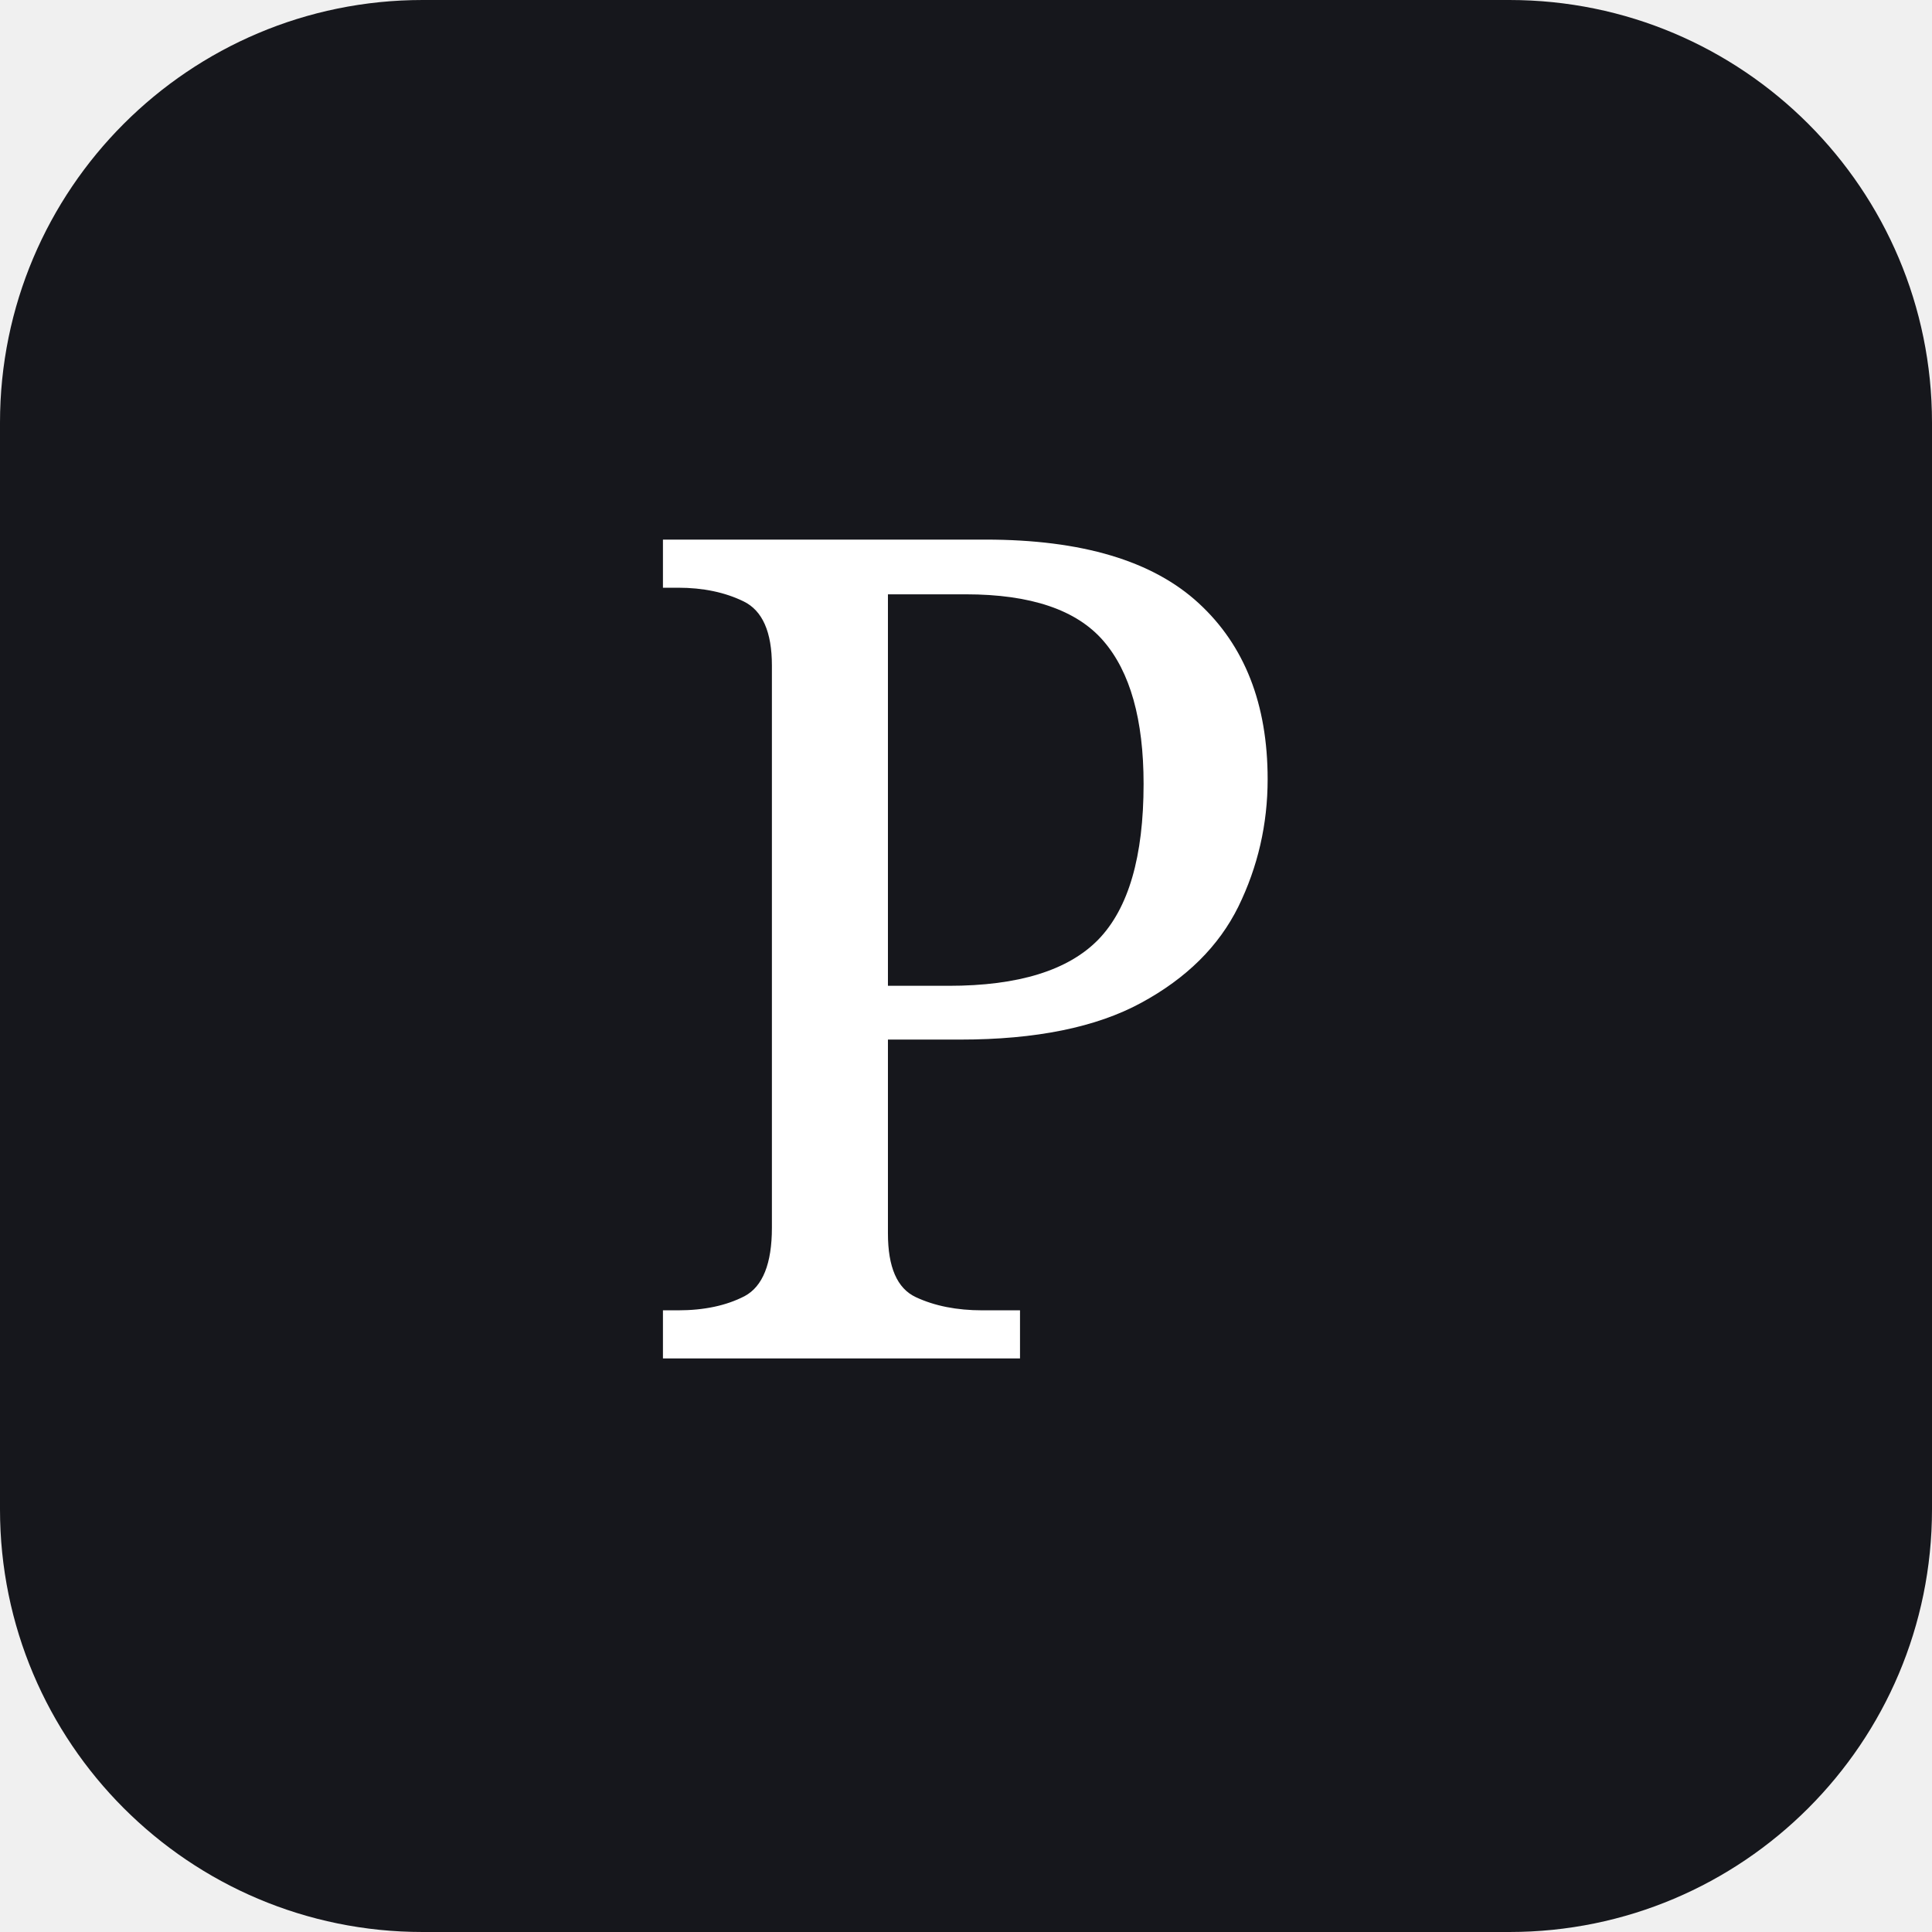
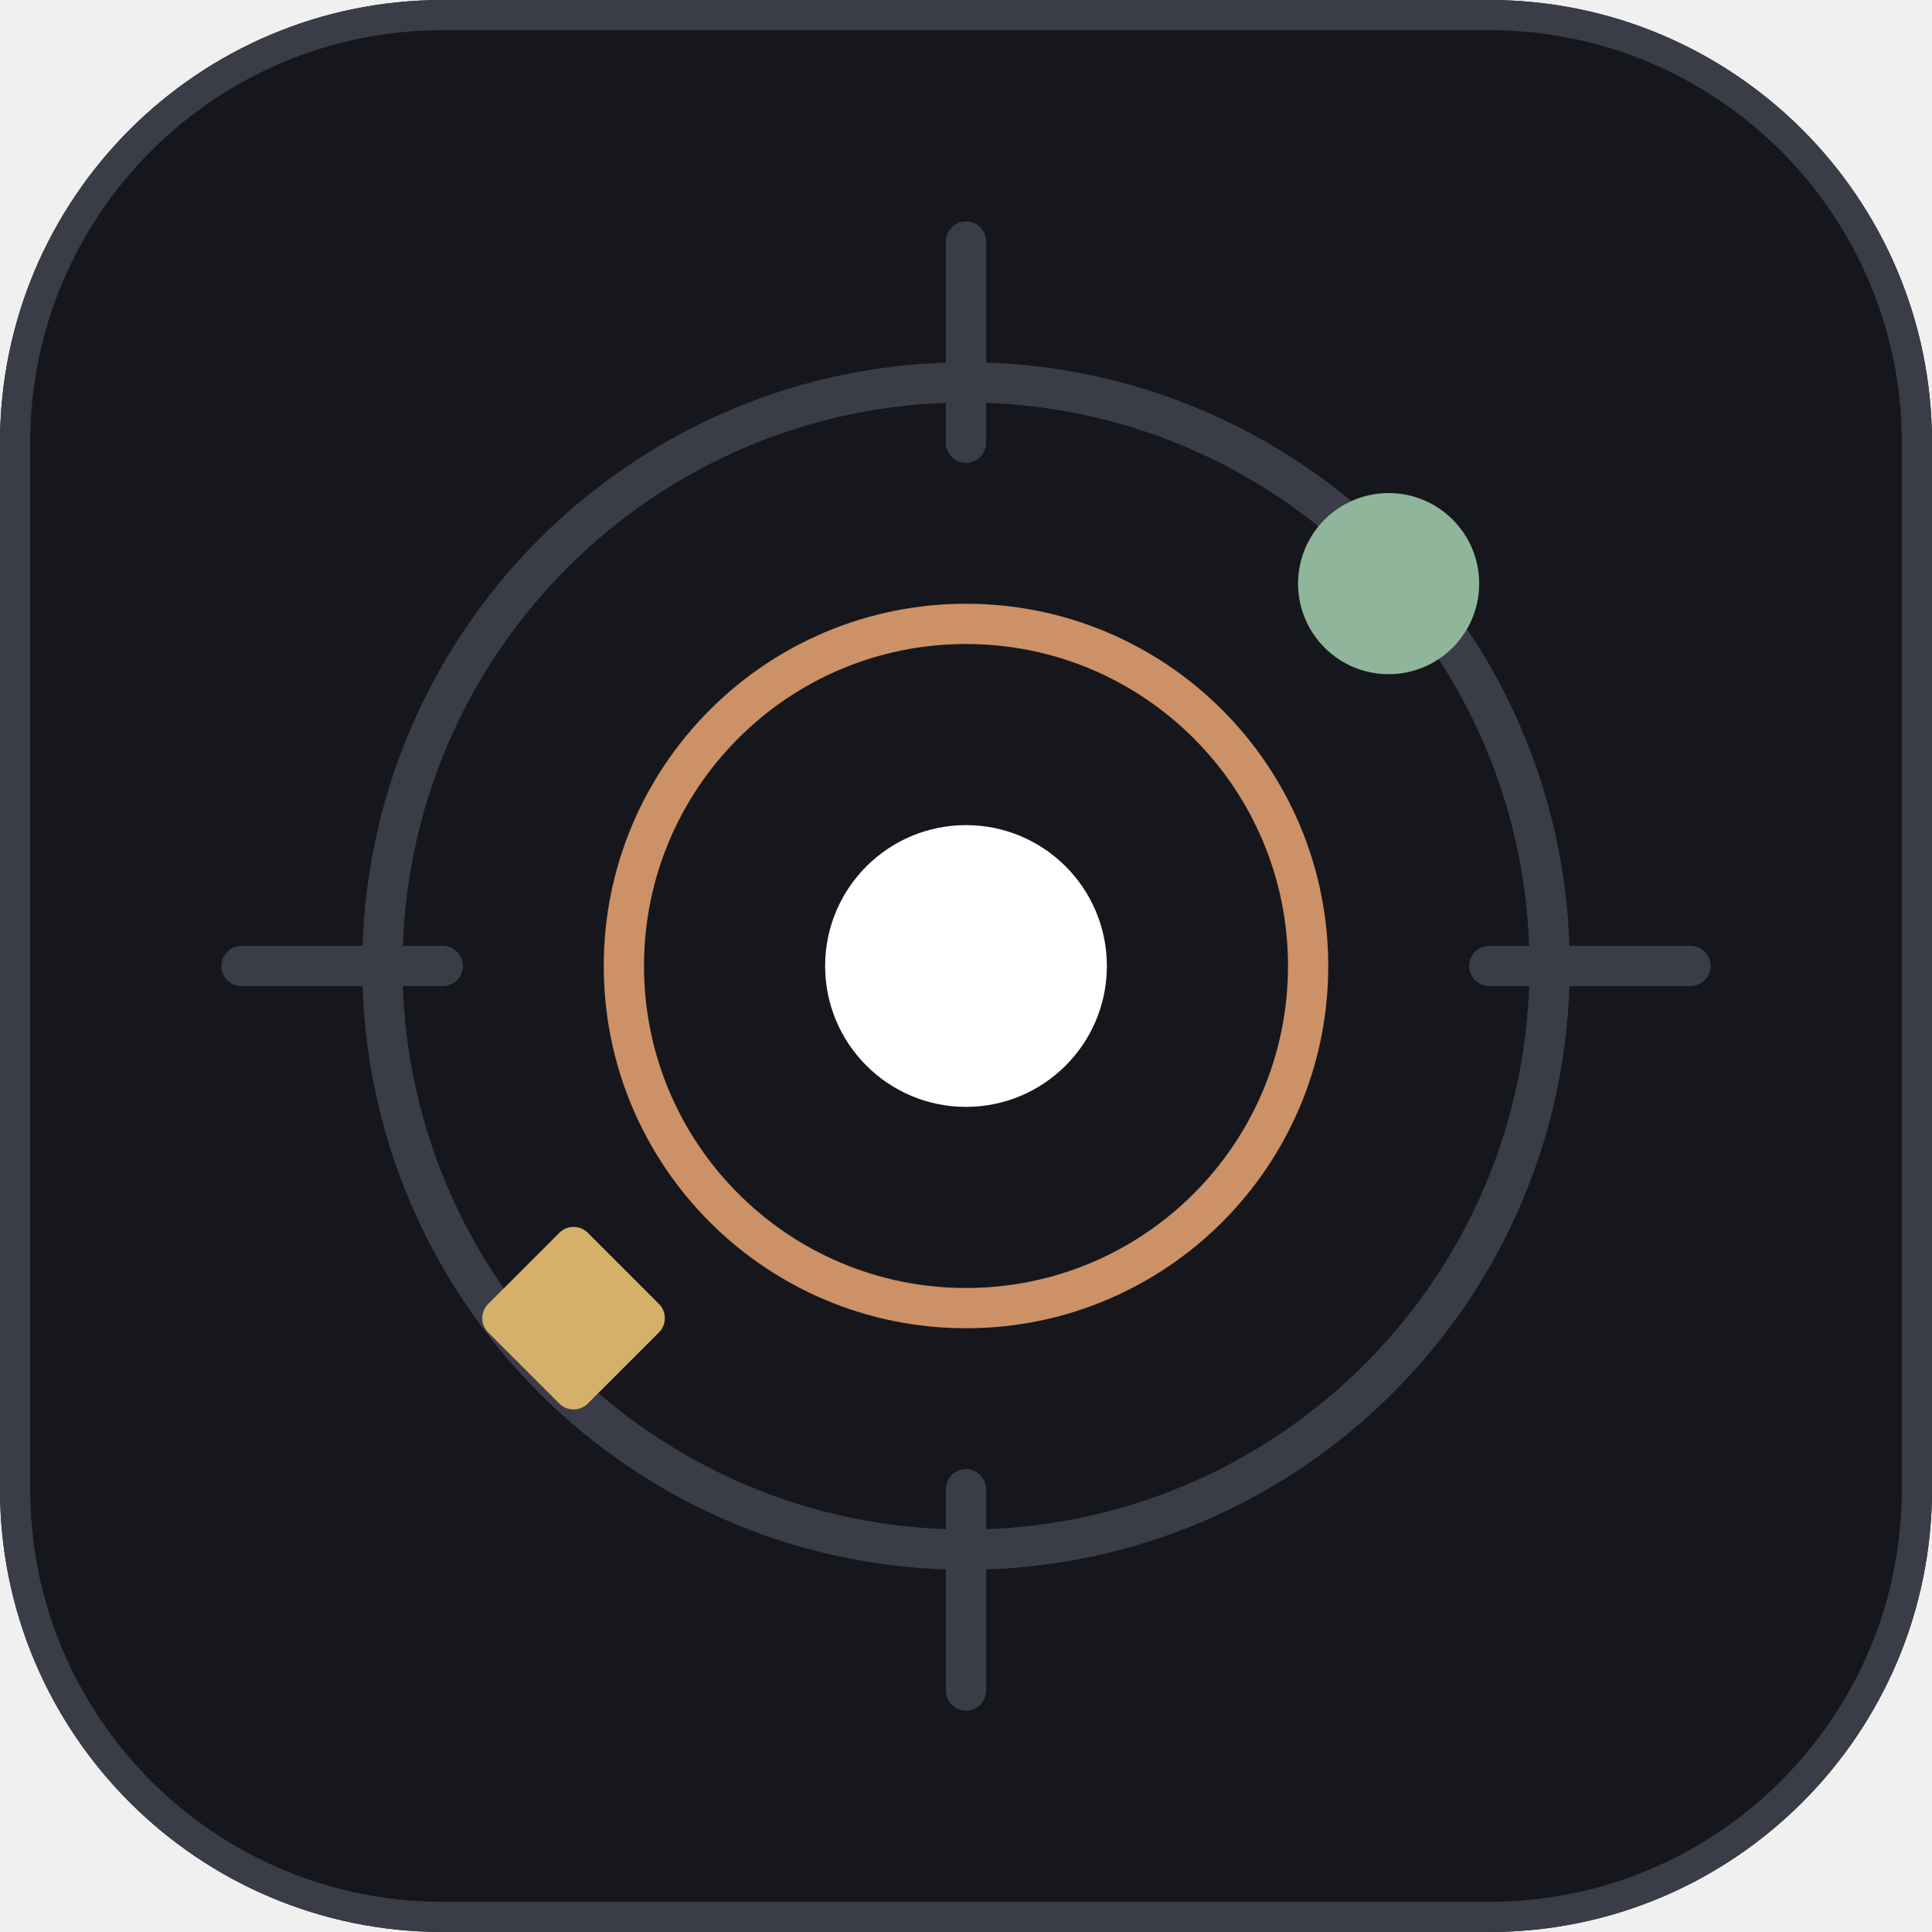
- <svg xmlns="http://www.w3.org/2000/svg" viewBox="0 0 64 64">
-   <rect width="64" height="64" rx="14" fill="#16171c" />
-   <text x="32" y="45" text-anchor="middle" font-family="Georgia, 'Playfair Display', serif" font-size="38" fill="#ffffff">P</text>
+ <svg xmlns="http://www.w3.org/2000/svg" width="96" height="96" viewBox="0 0 96 96" role="img" aria-label="Pantau">
+   <rect width="96" height="96" rx="22" fill="#16171c" />
+   <rect x="0.75" y="0.75" width="94.5" height="94.5" rx="21.25" fill="none" stroke="#3a3d47" stroke-width="1.5" />
+   <circle cx="48" cy="48" r="29" fill="none" stroke="#3a3d47" stroke-width="2" />
+   <circle cx="48" cy="48" r="17" fill="none" stroke="#cc9166" stroke-width="2" />
+   <path d="M48 12v10M48 74v10M12 48h10M74 48h10" stroke="#3a3d47" stroke-width="2" stroke-linecap="round" />
+   <circle cx="48" cy="48" r="7" fill="#ffffff" />
+   <circle cx="69" cy="29" r="4.5" fill="#8fb59a" />
+   <rect x="25" y="62" width="7" height="7" rx="1" transform="rotate(45 28.5 65.5)" fill="#d4b06a" />
</svg>
